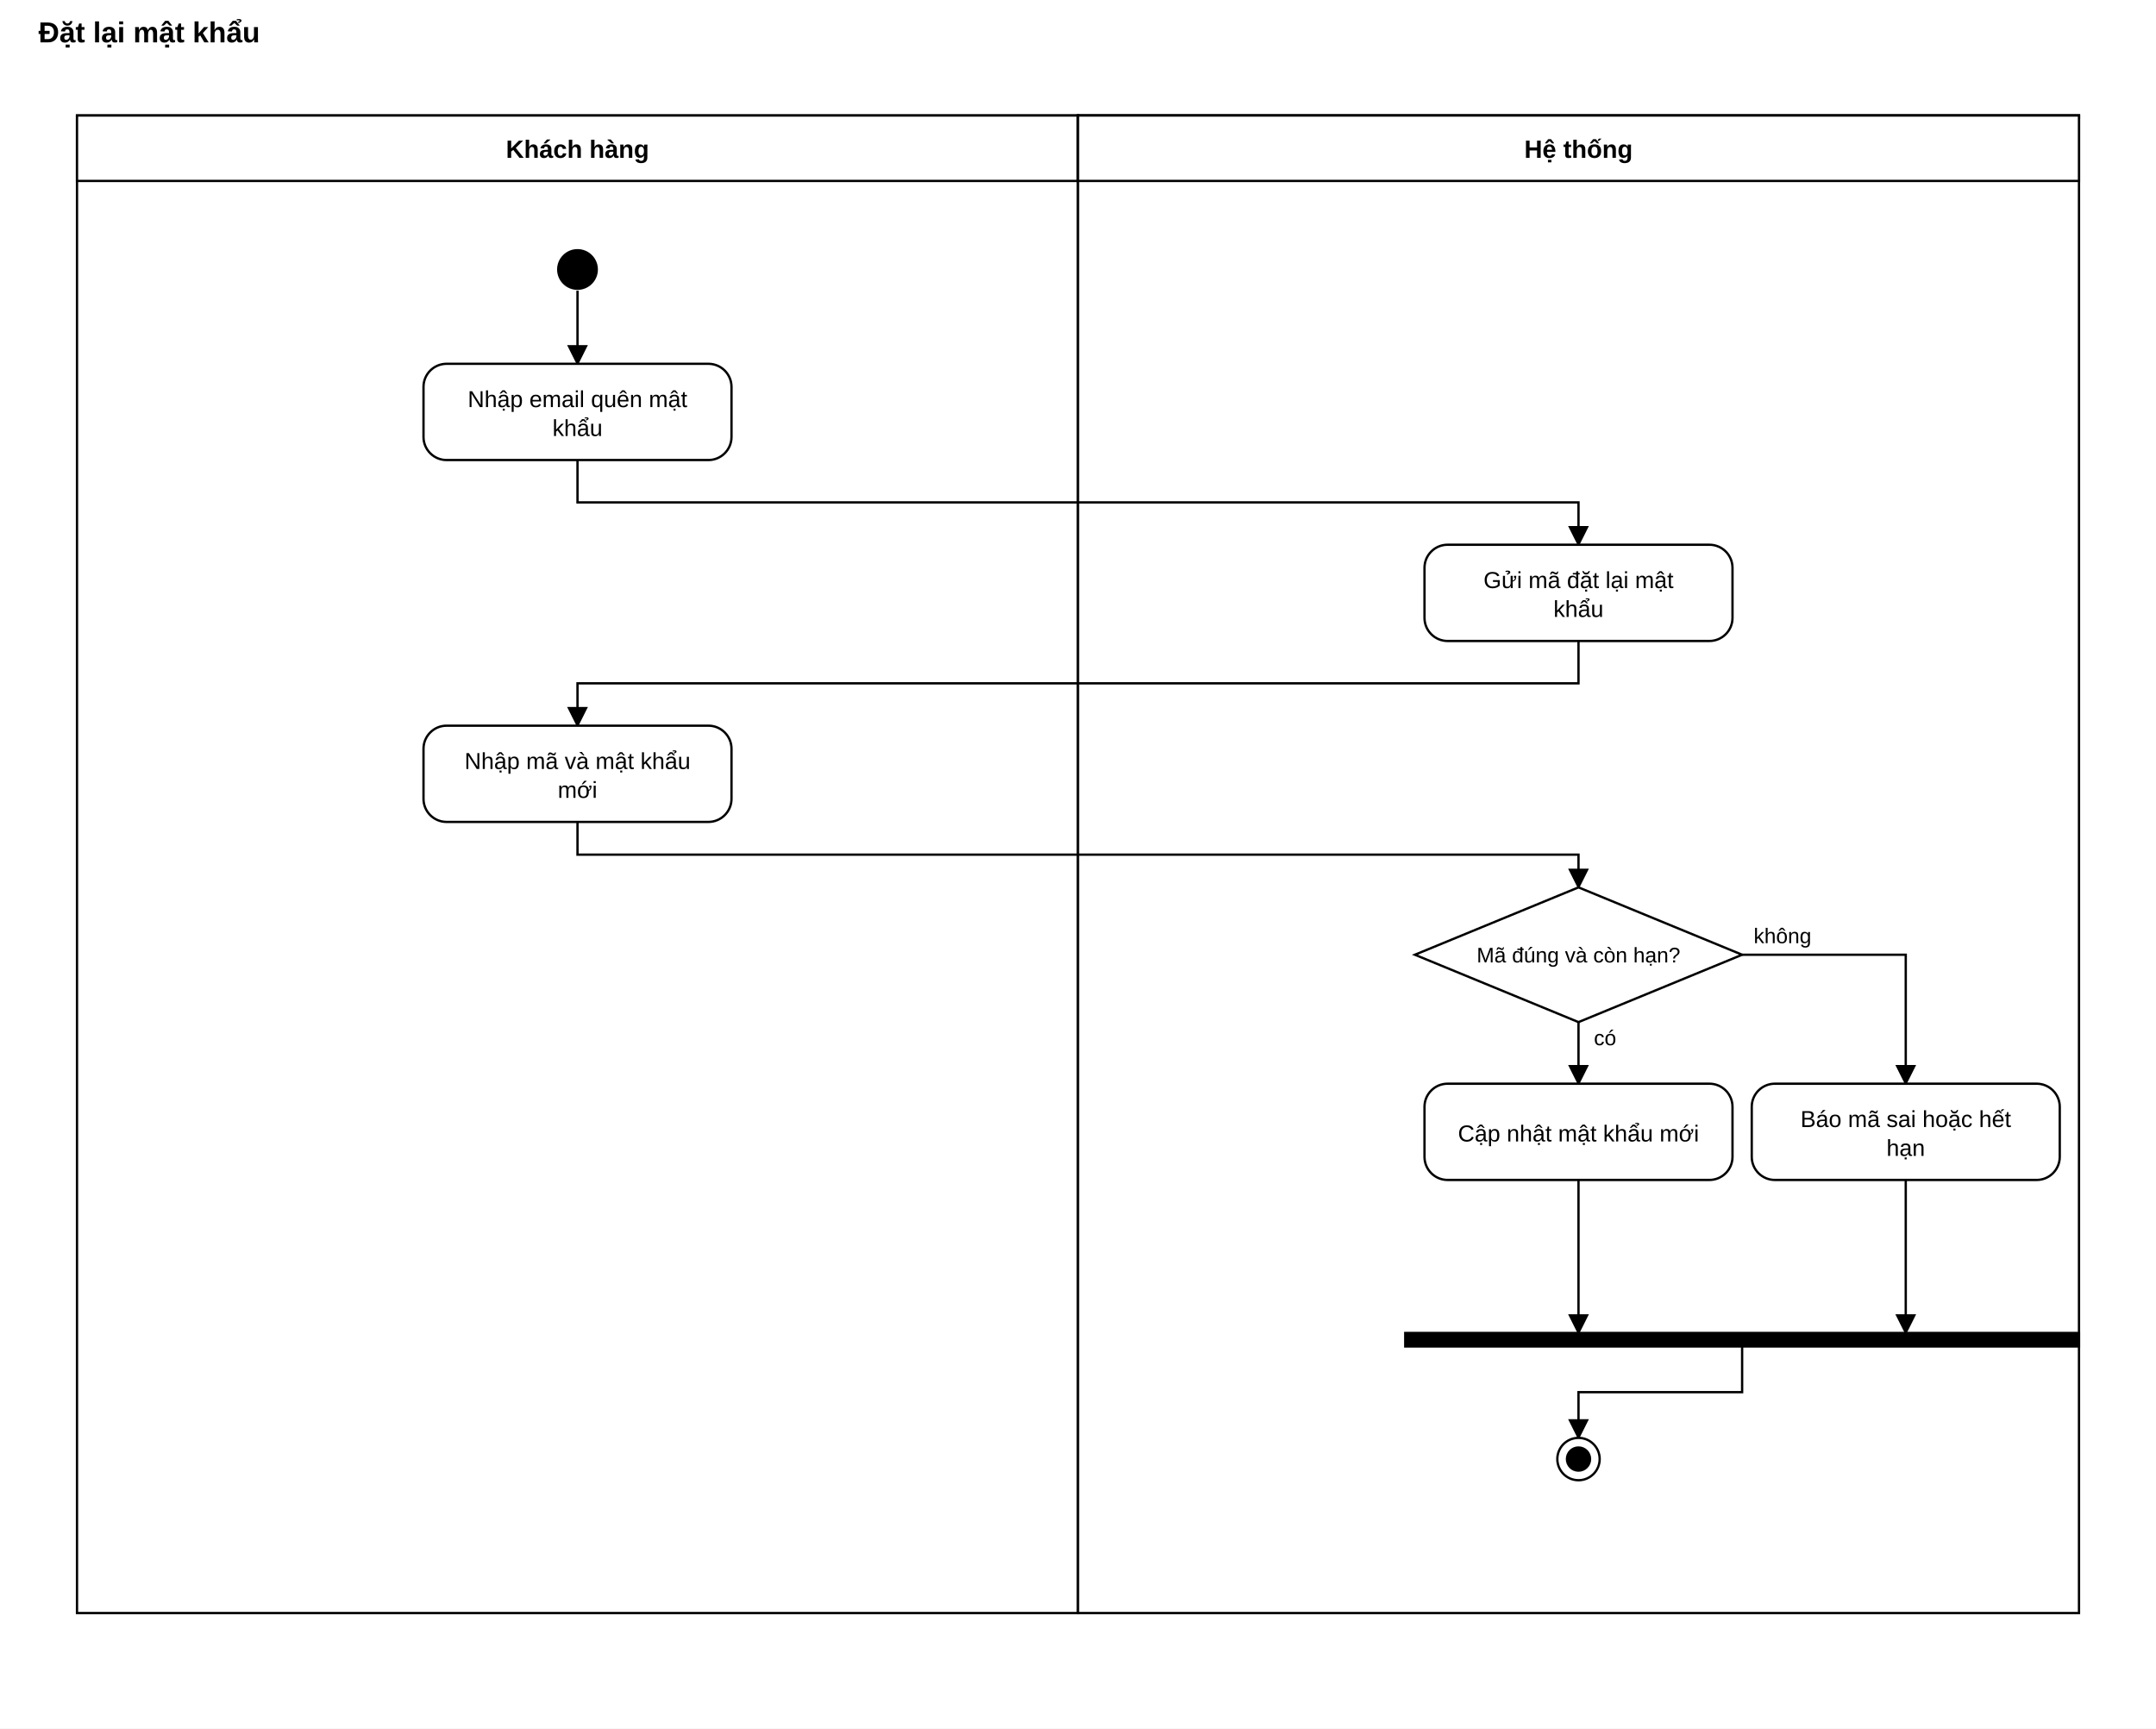
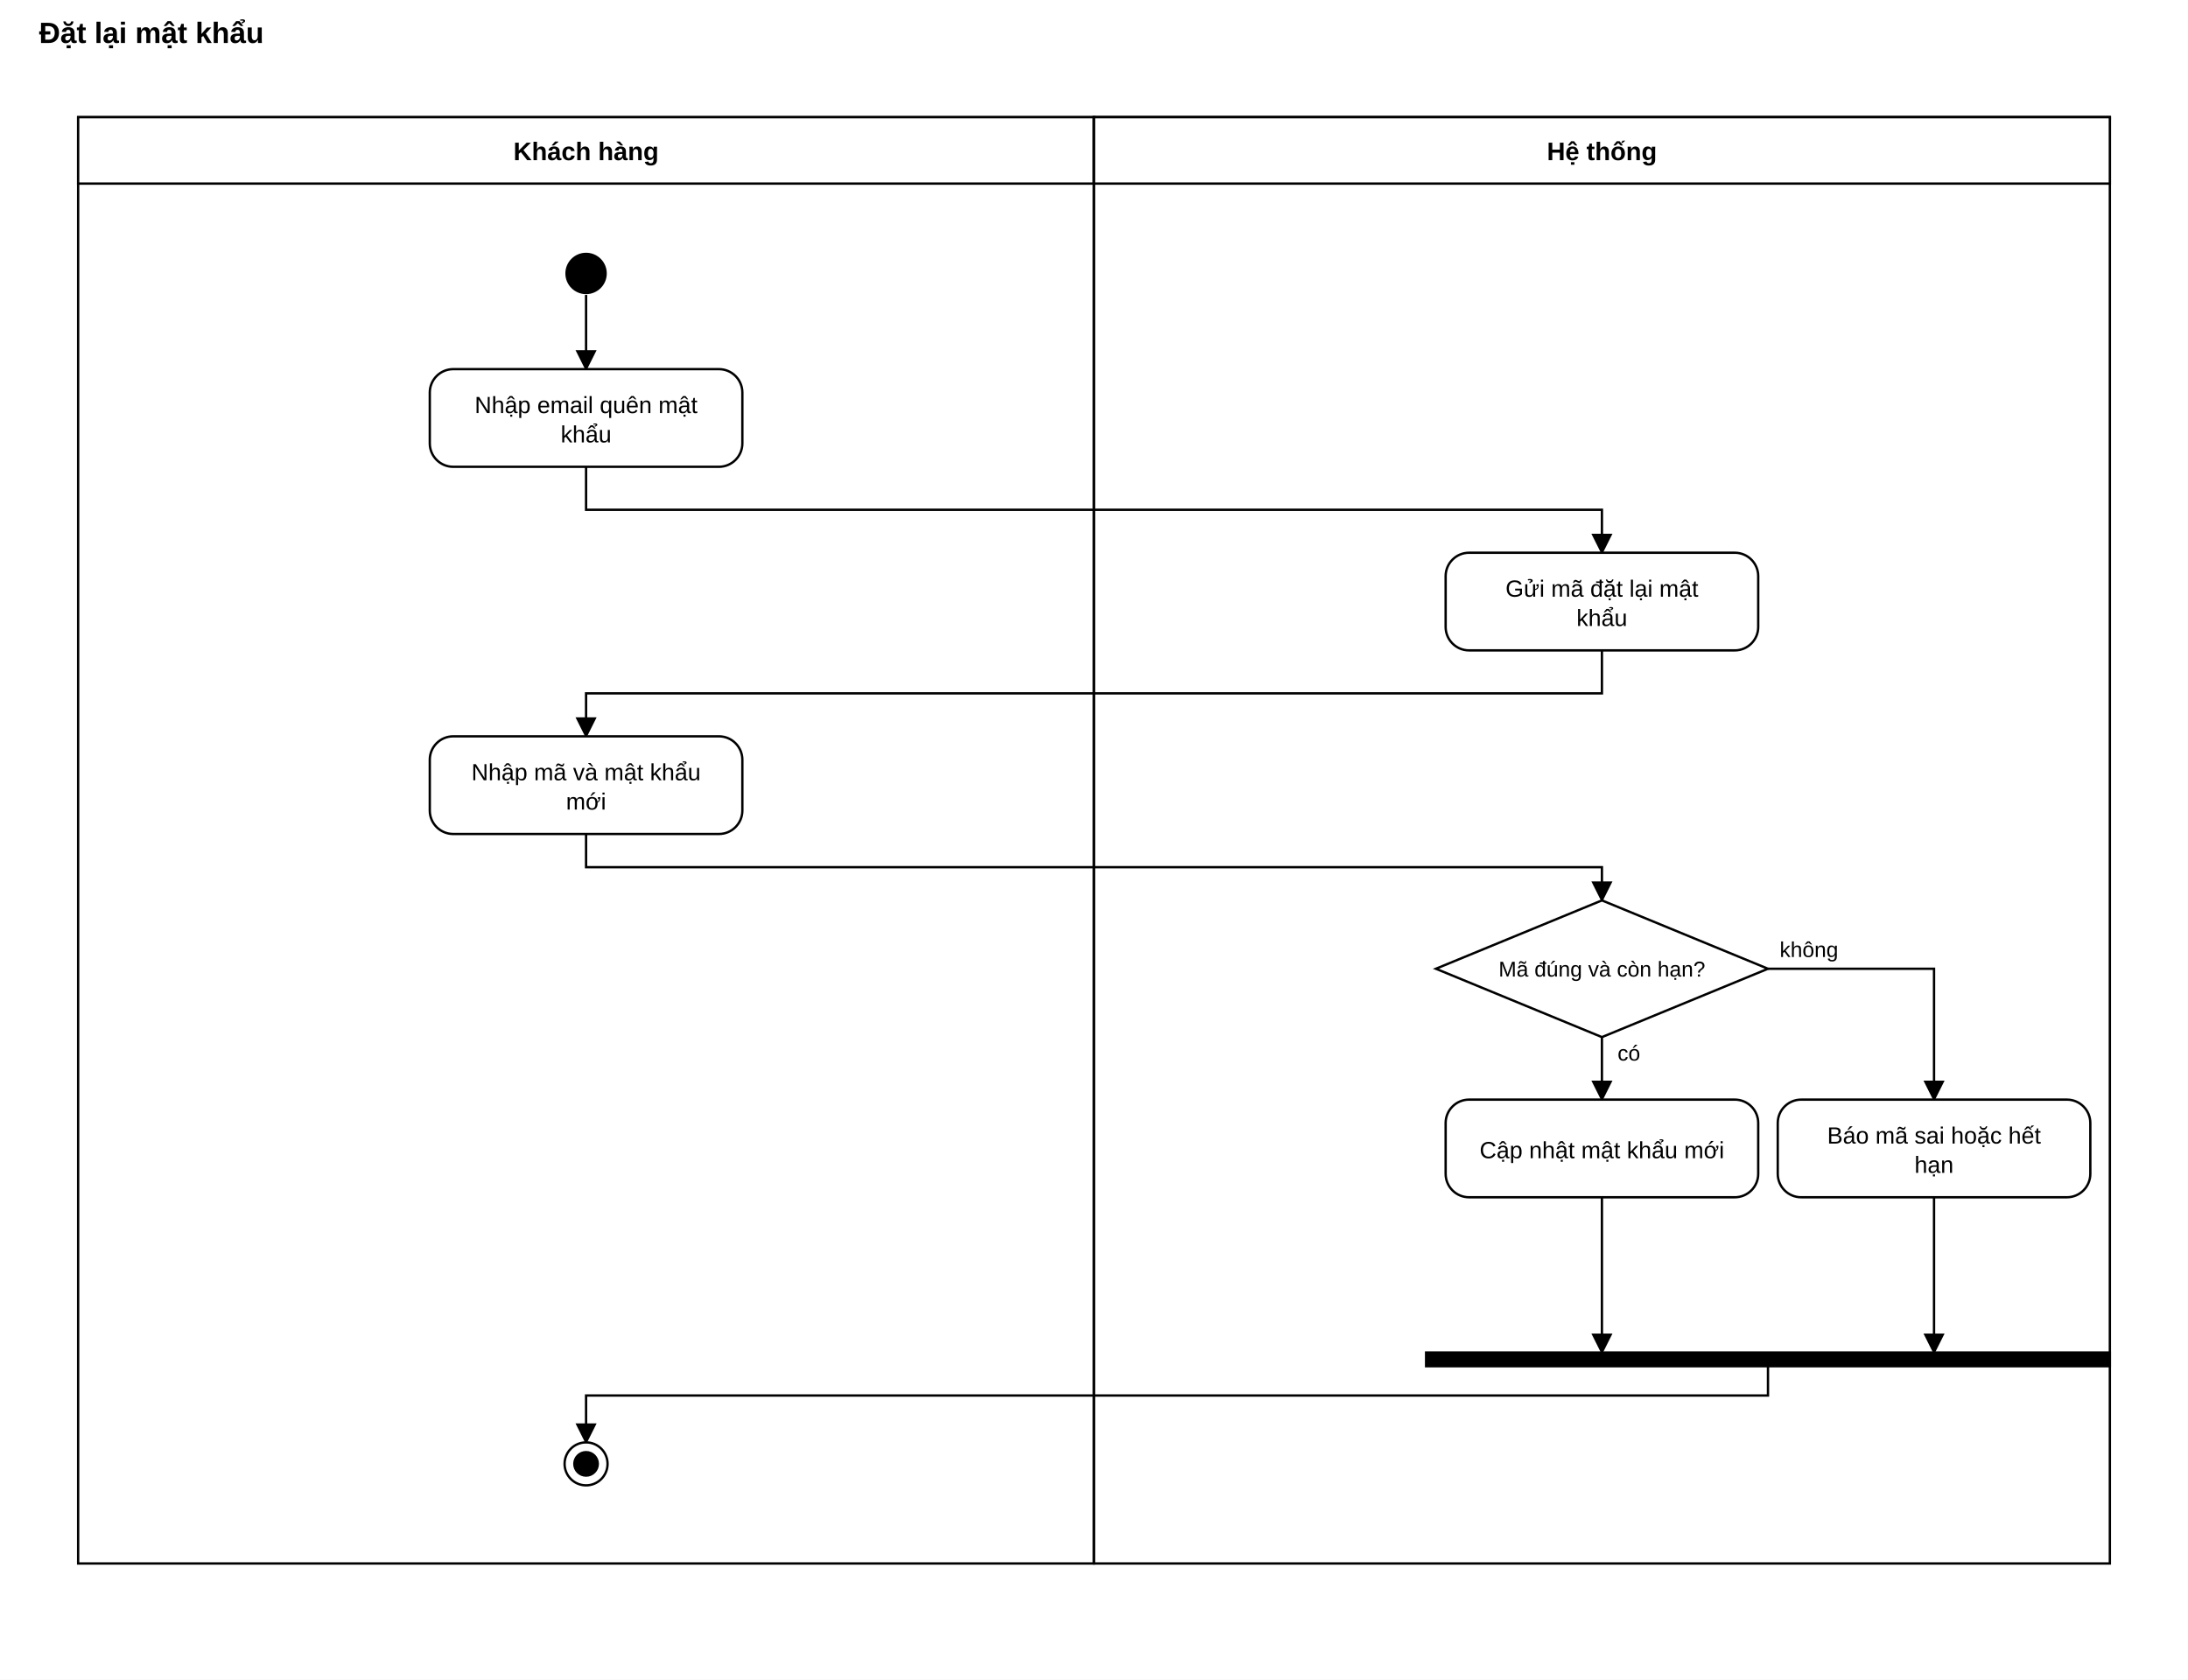
- <svg xmlns="http://www.w3.org/2000/svg" width="1120" height="898" viewBox="0 0 1120 898">
+ <svg xmlns="http://www.w3.org/2000/svg" width="1120" height="860" viewBox="0 0 1120 860">
  <defs>
    <marker id="dac" viewBox="0 0 10 10" refX="9" refY="5" markerWidth="9" markerHeight="9" orient="auto">
      <path d="M0,0 L10,5 L0,10 z" fill="#000" />
    </marker>
    <marker id="ho" viewBox="0 0 12 12" refX="11" refY="6" markerWidth="11" markerHeight="11" orient="auto">
      <path d="M1,1 L11,6 L1,11" fill="none" stroke="#000" stroke-width="1.2" />
    </marker>
  </defs>
  <rect width="100%" height="100%" fill="#fff" />
  <text x="20" y="22" font-family="Arial, Helvetica, sans-serif" font-size="15" text-anchor="start" font-weight="bold" fill="#000">Đặt lại mật khẩu</text>
  <rect x="560" y="60" width="520" height="1" rx="0" fill="#fff" stroke="#000" stroke-width="1.2" />
-   <rect x="40" y="60" width="520" height="778" rx="0" fill="#fff" stroke="#000" stroke-width="1.2" />
+   <rect x="40" y="60" width="520" height="740.5" rx="0" fill="#fff" stroke="#000" stroke-width="1.2" />
  <rect x="40" y="60" width="520" height="34" rx="0" fill="#fff" stroke="#000" stroke-width="1.2" />
  <text x="300.0" y="82" font-family="Arial, Helvetica, sans-serif" font-size="13" text-anchor="middle" font-weight="bold" fill="#000">Khách hàng</text>
-   <rect x="560" y="60" width="520" height="778" rx="0" fill="#fff" stroke="#000" stroke-width="1.2" />
+   <rect x="560" y="60" width="520" height="740.5" rx="0" fill="#fff" stroke="#000" stroke-width="1.2" />
  <rect x="560" y="60" width="520" height="34" rx="0" fill="#fff" stroke="#000" stroke-width="1.2" />
  <text x="820.0" y="82" font-family="Arial, Helvetica, sans-serif" font-size="13" text-anchor="middle" font-weight="bold" fill="#000">Hệ thống</text>
  <line x1="300" y1="151.0" x2="300" y2="189.0" stroke="#000" stroke-width="1.2" marker-end="url(#dac)" />
  <path d="M 300 239.0 V 261.0 H 820 V 283.0" fill="none" stroke="#000" stroke-width="1.2" marker-end="url(#dac)" />
  <path d="M 820 333.0 V 355.0 H 300 V 377.0" fill="none" stroke="#000" stroke-width="1.2" marker-end="url(#dac)" />
  <path d="M 300 427.0 V 444.0 H 820 V 461.0" fill="none" stroke="#000" stroke-width="1.2" marker-end="url(#dac)" />
  <line x1="820" y1="531.0" x2="820" y2="563.0" stroke="#000" stroke-width="1.2" marker-end="url(#dac)" />
  <text x="828" y="543.0" font-family="Arial, Helvetica, sans-serif" font-size="11" text-anchor="start" font-weight="normal" fill="#000">có</text>
  <path d="M 905.0 496 H 990 V 563.0" fill="none" stroke="#000" stroke-width="1.2" marker-end="url(#dac)" />
  <text x="911.0" y="490" font-family="Arial, Helvetica, sans-serif" font-size="11" text-anchor="start" font-weight="normal" fill="#000">không</text>
  <line x1="820" y1="613.0" x2="820" y2="692.5" stroke="#000" stroke-width="1.2" marker-end="url(#dac)" />
  <line x1="990" y1="613.0" x2="990" y2="692.5" stroke="#000" stroke-width="1.2" marker-end="url(#dac)" />
-   <path d="M 905.0 699.5 V 723.25 H 820 V 747.0" fill="none" stroke="#000" stroke-width="1.2" marker-end="url(#dac)" />
+   <path d="M 905.0 699.5 V 714.5 H 300.0 V 738.5" fill="none" stroke="#000" stroke-width="1.2" marker-end="url(#dac)" />
  <circle cx="300" cy="140" r="10" fill="#000" stroke="#000" stroke-width="1.2" />
  <rect x="220.0" y="189.0" width="160" height="50" rx="12" fill="#fff" stroke="#000" stroke-width="1.2" />
  <text x="300" y="211.5" font-family="Arial, Helvetica, sans-serif" font-size="12" text-anchor="middle" font-weight="normal" fill="#000">Nhập email quên mật</text>
  <text x="300" y="226.5" font-family="Arial, Helvetica, sans-serif" font-size="12" text-anchor="middle" font-weight="normal" fill="#000">khẩu</text>
  <rect x="740.0" y="283.0" width="160" height="50" rx="12" fill="#fff" stroke="#000" stroke-width="1.2" />
  <text x="820" y="305.5" font-family="Arial, Helvetica, sans-serif" font-size="12" text-anchor="middle" font-weight="normal" fill="#000">Gửi mã đặt lại mật</text>
  <text x="820" y="320.5" font-family="Arial, Helvetica, sans-serif" font-size="12" text-anchor="middle" font-weight="normal" fill="#000">khẩu</text>
  <rect x="220.0" y="377.0" width="160" height="50" rx="12" fill="#fff" stroke="#000" stroke-width="1.2" />
  <text x="300" y="399.5" font-family="Arial, Helvetica, sans-serif" font-size="12" text-anchor="middle" font-weight="normal" fill="#000">Nhập mã và mật khẩu</text>
  <text x="300" y="414.5" font-family="Arial, Helvetica, sans-serif" font-size="12" text-anchor="middle" font-weight="normal" fill="#000">mới</text>
  <path d="M 820 461.0 L 905.0 496 L 820 531.0 L 735.0 496 Z" fill="#fff" stroke="#000" stroke-width="1.2" />
  <text x="820" y="500" font-family="Arial, Helvetica, sans-serif" font-size="11" text-anchor="middle" font-weight="normal" fill="#000">Mã đúng và còn hạn?</text>
  <rect x="740.0" y="563.0" width="160" height="50" rx="12" fill="#fff" stroke="#000" stroke-width="1.2" />
  <text x="820" y="593.0" font-family="Arial, Helvetica, sans-serif" font-size="12" text-anchor="middle" font-weight="normal" fill="#000">Cập nhật mật khẩu mới</text>
  <rect x="910.0" y="563.0" width="160" height="50" rx="12" fill="#fff" stroke="#000" stroke-width="1.2" />
  <text x="990" y="585.5" font-family="Arial, Helvetica, sans-serif" font-size="12" text-anchor="middle" font-weight="normal" fill="#000">Báo mã sai hoặc hết</text>
  <text x="990" y="600.5" font-family="Arial, Helvetica, sans-serif" font-size="12" text-anchor="middle" font-weight="normal" fill="#000">hạn</text>
  <rect x="730.0" y="692.5" width="350" height="7" rx="0" fill="#000" stroke="#000" stroke-width="1.2" />
-   <circle cx="820" cy="758" r="11" fill="#fff" stroke="#000" stroke-width="1.2" />
-   <circle cx="820" cy="758" r="6" fill="#000" stroke="#000" stroke-width="1.2" />
+   <circle cx="300" cy="749.5" r="11" fill="#fff" stroke="#000" stroke-width="1.2" />
+   <circle cx="300" cy="749.5" r="6" fill="#000" stroke="#000" stroke-width="1.2" />
</svg>
